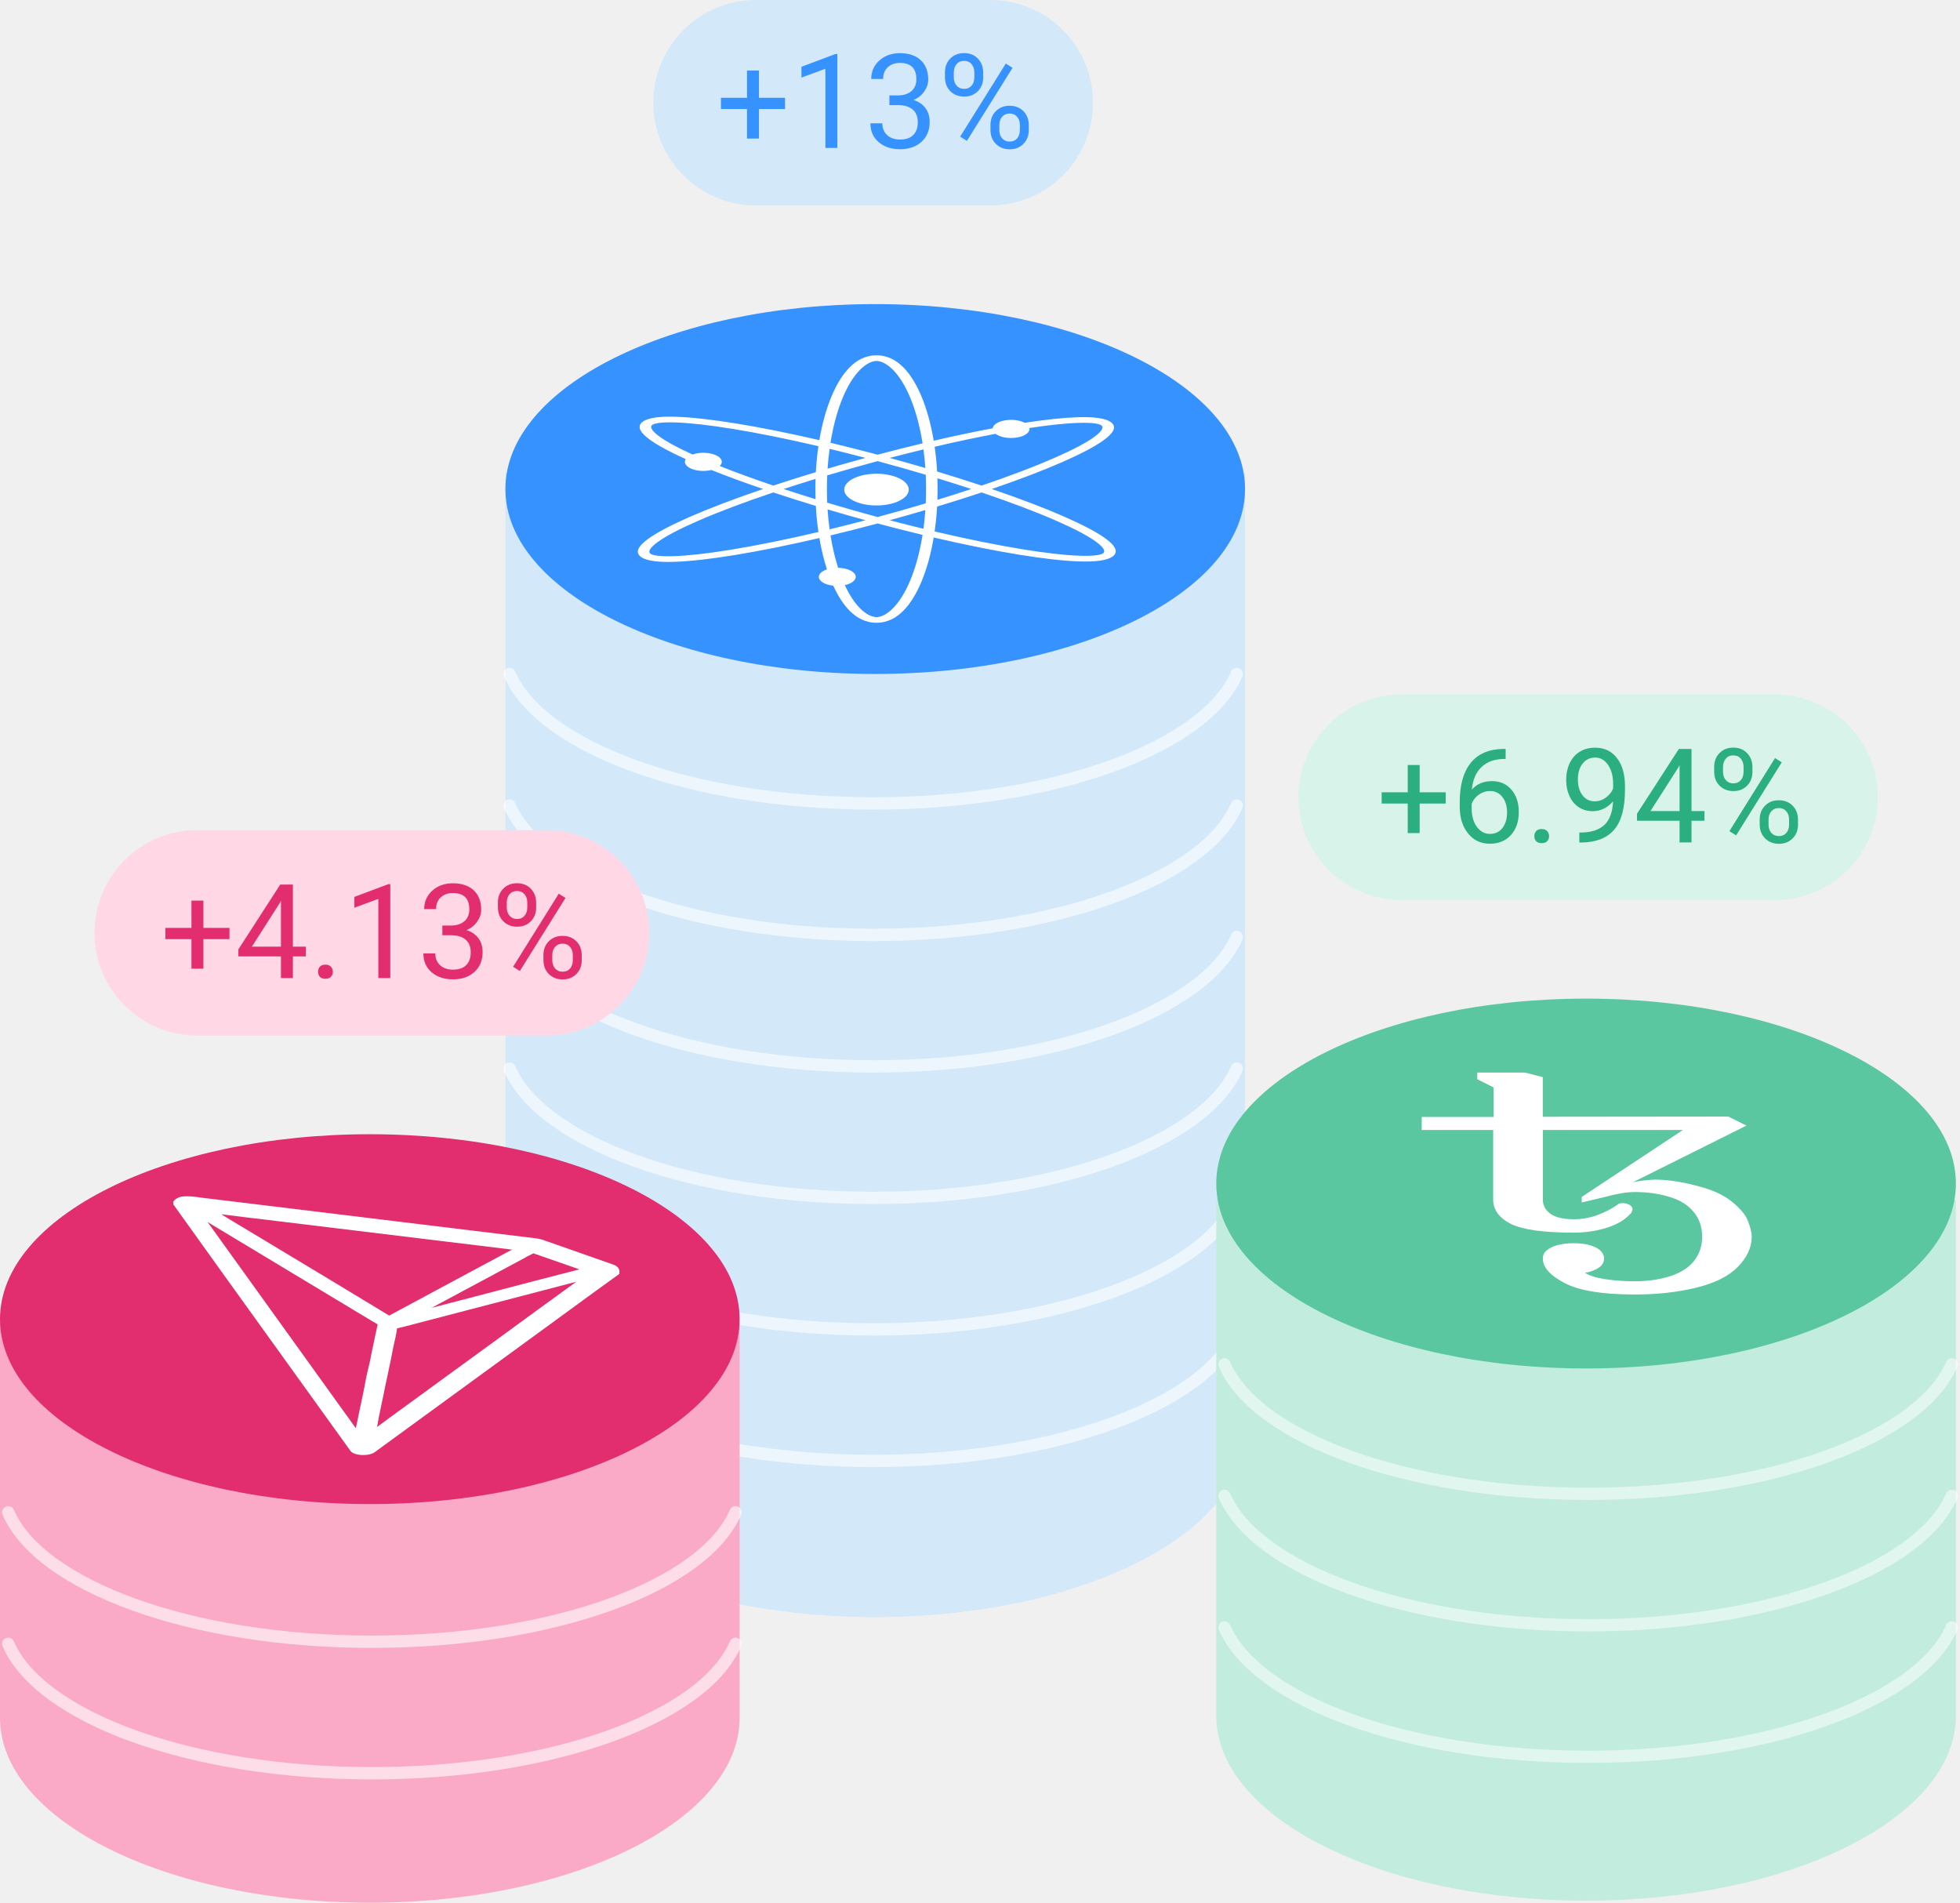
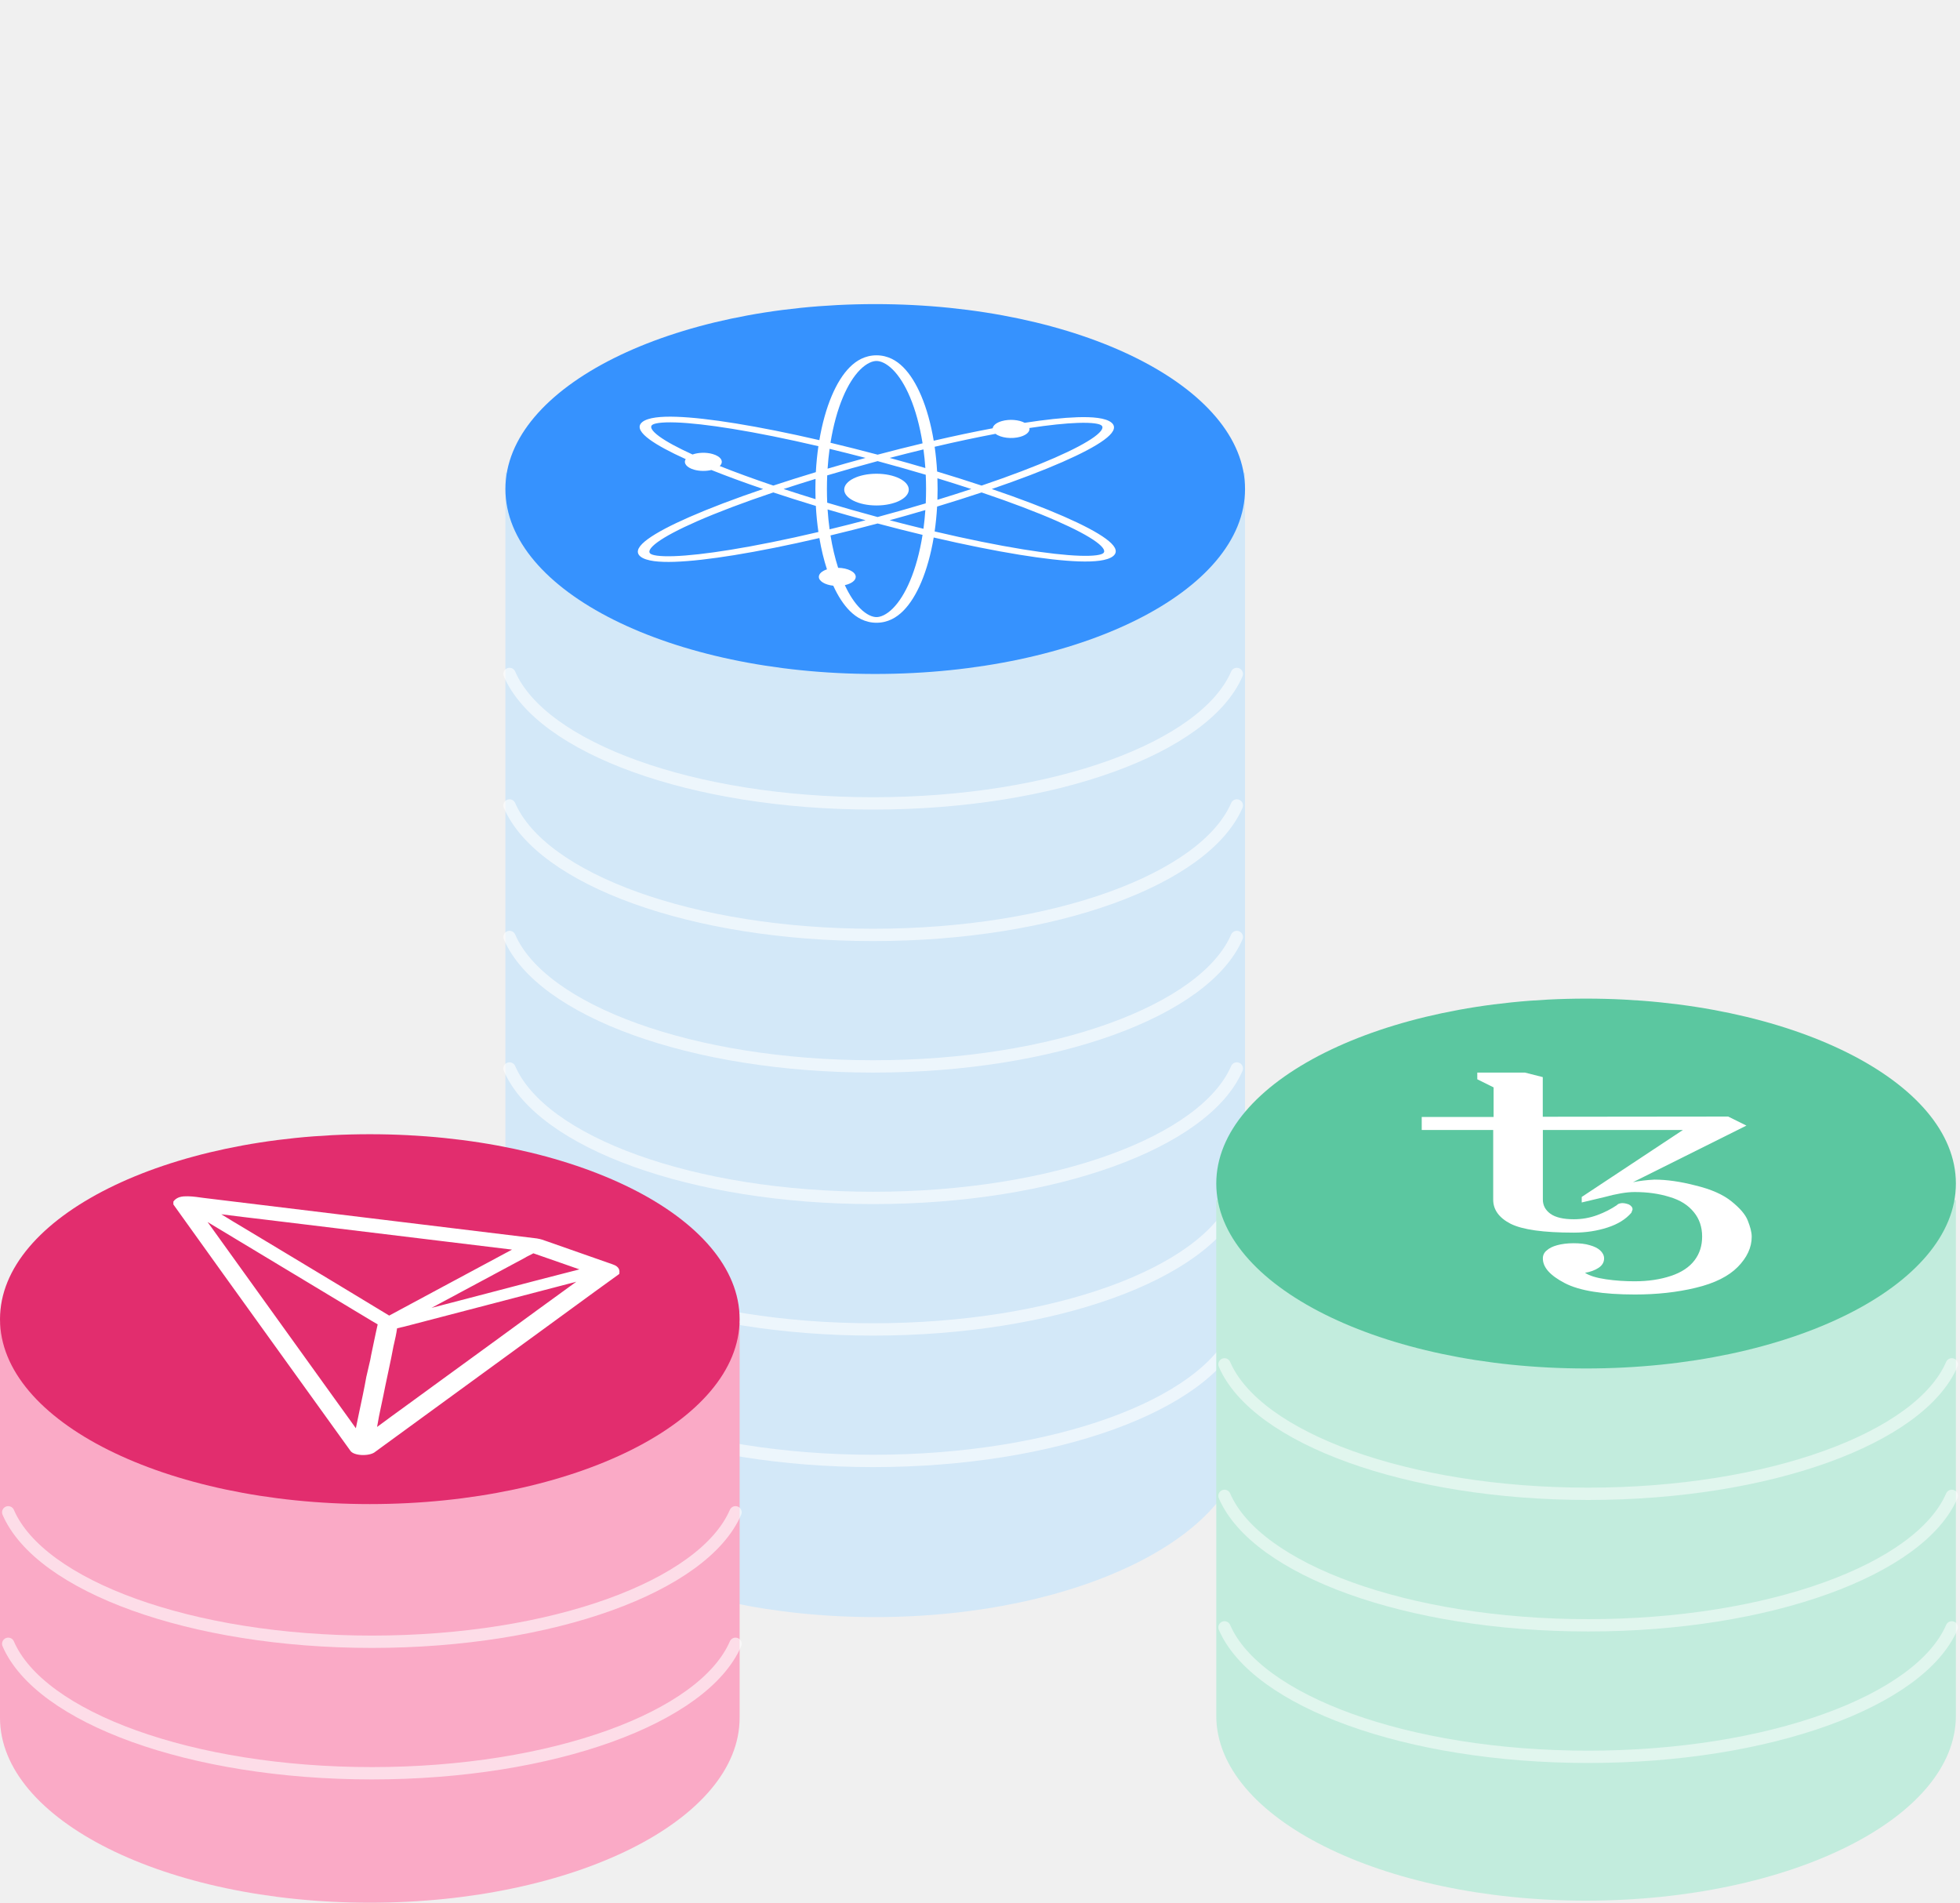
- <svg xmlns="http://www.w3.org/2000/svg" width="477" height="463" viewBox="0 0 477 463" fill="none">
-   <path d="M303 115H123L123 348.5C123 373.353 163.294 393.5 213 393.5C262.706 393.5 303 373.353 303 348.5V115Z" fill="#D3E8F8" />
-   <g opacity="0.6">
-     <path d="M124 196C131.75 213.925 168.426 227.5 212.5 227.5C256.574 227.5 293.25 213.925 301 196" stroke="white" stroke-width="3" stroke-linecap="round" stroke-linejoin="round" />
-     <path d="M124 164C131.75 181.925 168.426 195.5 212.5 195.5C256.574 195.5 293.25 181.925 301 164" stroke="white" stroke-width="3" stroke-linecap="round" stroke-linejoin="round" />
-     <path d="M124 228C131.75 245.925 168.426 259.5 212.5 259.5C256.574 259.5 293.25 245.925 301 228" stroke="white" stroke-width="3" stroke-linecap="round" stroke-linejoin="round" />
-     <path d="M124 260C131.75 277.925 168.426 291.5 212.5 291.5C256.574 291.5 293.25 277.925 301 260" stroke="white" stroke-width="3" stroke-linecap="round" stroke-linejoin="round" />
-     <path d="M124 292C131.75 309.925 168.426 323.5 212.5 323.5C256.574 323.5 293.25 309.925 301 292" stroke="white" stroke-width="3" stroke-linecap="round" stroke-linejoin="round" />
-     <path d="M124 324C131.75 341.925 168.426 355.5 212.5 355.5C256.574 355.5 293.25 341.925 301 324" stroke="white" stroke-width="3" stroke-linecap="round" stroke-linejoin="round" />
+ <svg xmlns="http://www.w3.org/2000/svg" width="477" height="463" viewBox="0 0 477 463" fill="none" version="1.1" id="svg60">
+   <defs id="defs64" />
+   <path d="M303 115H123L123 348.5C123 373.353 163.294 393.5 213 393.5C262.706 393.5 303 373.353 303 348.5V115Z" fill="#D3E8F8" id="path2" />
+   <g opacity="0.6" id="g16">
+     <path d="M124 196C131.75 213.925 168.426 227.5 212.5 227.5C256.574 227.5 293.25 213.925 301 196" stroke="white" stroke-width="3" stroke-linecap="round" stroke-linejoin="round" id="path4" />
+     <path d="M124 164C131.75 181.925 168.426 195.5 212.5 195.5C256.574 195.5 293.25 181.925 301 164" stroke="white" stroke-width="3" stroke-linecap="round" stroke-linejoin="round" id="path6" />
+     <path d="M124 228C131.75 245.925 168.426 259.5 212.5 259.5C256.574 259.5 293.25 245.925 301 228" stroke="white" stroke-width="3" stroke-linecap="round" stroke-linejoin="round" id="path8" />
+     <path d="M124 260C131.75 277.925 168.426 291.5 212.5 291.5C256.574 291.5 293.25 277.925 301 260" stroke="white" stroke-width="3" stroke-linecap="round" stroke-linejoin="round" id="path10" />
+     <path d="M124 292C131.75 309.925 168.426 323.5 212.5 323.5C256.574 323.5 293.25 309.925 301 292" stroke="white" stroke-width="3" stroke-linecap="round" stroke-linejoin="round" id="path12" />
+     <path d="M124 324C131.75 341.925 168.426 355.5 212.5 355.5C256.574 355.5 293.25 341.925 301 324" stroke="white" stroke-width="3" stroke-linecap="round" stroke-linejoin="round" id="path14" />
  </g>
-   <path d="M180 322H0V418C0 442.853 40.294 463 90 463C139.706 463 180 442.853 180 418V322Z" fill="#FAAAC6" />
-   <rect x="159" width="107" height="50" rx="25" fill="#D3E8F8" />
-   <path d="M184.703 23.797H191.047V26.531H184.703V33.719H181.797V26.531H175.453V23.797H181.797V17.156H184.703V23.797ZM203.781 36H200.875V16.734L195.047 18.875V16.25L203.328 13.141H203.781V36ZM216.453 23.219H218.625C219.99 23.198 221.062 22.838 221.844 22.141C222.625 21.443 223.016 20.5 223.016 19.312C223.016 16.646 221.688 15.312 219.031 15.312C217.781 15.312 216.781 15.672 216.031 16.391C215.292 17.099 214.922 18.042 214.922 19.219H212.031C212.031 17.417 212.688 15.922 214 14.734C215.323 13.537 217 12.938 219.031 12.938C221.177 12.938 222.859 13.505 224.078 14.641C225.297 15.776 225.906 17.354 225.906 19.375C225.906 20.365 225.583 21.323 224.938 22.25C224.302 23.177 223.432 23.87 222.328 24.328C223.578 24.724 224.542 25.38 225.219 26.297C225.906 27.213 226.25 28.333 226.25 29.656C226.25 31.698 225.583 33.318 224.25 34.516C222.917 35.714 221.182 36.312 219.047 36.312C216.911 36.312 215.172 35.734 213.828 34.578C212.495 33.422 211.828 31.896 211.828 30H214.734C214.734 31.198 215.125 32.156 215.906 32.875C216.688 33.594 217.734 33.953 219.047 33.953C220.443 33.953 221.51 33.589 222.25 32.859C222.99 32.13 223.359 31.083 223.359 29.719C223.359 28.396 222.953 27.38 222.141 26.672C221.328 25.963 220.156 25.599 218.625 25.578H216.453V23.219ZM229.969 17.625C229.969 16.26 230.401 15.135 231.266 14.25C232.141 13.365 233.26 12.922 234.625 12.922C236.01 12.922 237.13 13.37 237.984 14.266C238.849 15.151 239.281 16.302 239.281 17.719V18.828C239.281 20.203 238.844 21.328 237.969 22.203C237.104 23.068 236 23.5 234.656 23.5C233.302 23.5 232.182 23.068 231.297 22.203C230.411 21.328 229.969 20.167 229.969 18.719V17.625ZM232.125 18.828C232.125 19.641 232.354 20.312 232.812 20.844C233.271 21.365 233.885 21.625 234.656 21.625C235.396 21.625 235.99 21.37 236.438 20.859C236.896 20.349 237.125 19.651 237.125 18.766V17.625C237.125 16.812 236.901 16.141 236.453 15.609C236.005 15.078 235.396 14.812 234.625 14.812C233.854 14.812 233.245 15.078 232.797 15.609C232.349 16.141 232.125 16.833 232.125 17.688V18.828ZM241.047 30.422C241.047 29.057 241.479 27.938 242.344 27.062C243.219 26.177 244.339 25.734 245.703 25.734C247.068 25.734 248.188 26.172 249.062 27.047C249.938 27.922 250.375 29.083 250.375 30.531V31.641C250.375 33.005 249.938 34.13 249.062 35.016C248.198 35.891 247.089 36.328 245.734 36.328C244.38 36.328 243.26 35.896 242.375 35.031C241.49 34.156 241.047 32.995 241.047 31.547V30.422ZM243.203 31.641C243.203 32.464 243.432 33.141 243.891 33.672C244.349 34.193 244.964 34.453 245.734 34.453C246.484 34.453 247.083 34.198 247.531 33.688C247.979 33.167 248.203 32.464 248.203 31.578V30.422C248.203 29.599 247.974 28.927 247.516 28.406C247.068 27.885 246.464 27.625 245.703 27.625C244.964 27.625 244.359 27.885 243.891 28.406C243.432 28.917 243.203 29.609 243.203 30.484V31.641ZM235.312 34.281L233.672 33.25L244.781 15.469L246.422 16.5L235.312 34.281Z" fill="#3692FE" />
-   <path d="M90 366C139.706 366 180 345.853 180 321C180 296.147 139.706 276 90 276C40.294 276 0 296.147 0 321C0 345.853 40.294 366 90 366Z" fill="#E22D6E" />
-   <path d="M149.131 307.677C144.026 305.892 138.567 303.989 133.226 302.1C133.108 302.056 132.99 302.012 132.842 301.968C132.252 301.746 131.573 301.51 130.747 301.377L130.688 301.363C116.406 299.636 101.888 297.866 87.842 296.154C75.095 294.605 62.377 293.056 49.629 291.507C49.305 291.463 48.98 291.418 48.626 291.374C47.475 291.212 46.147 291.035 44.731 291.123C44.318 291.153 43.964 291.227 43.639 291.33L43.285 291.477C42.724 291.743 42.429 292.082 42.282 292.274L42.193 292.392V293.071L42.252 293.174C50.308 304.461 58.57 315.91 66.537 326.99C72.675 335.518 79.049 344.356 85.275 353.031C85.659 353.622 86.751 354.005 88.108 354.064H88.403C89.672 354.064 90.793 353.754 91.354 353.253L114.724 336.212C120.419 332.066 126.114 327.905 131.81 323.759C134.141 322.063 136.472 320.351 138.803 318.654C142.639 315.851 146.593 312.959 150.518 310.141L150.724 309.994V309.817C150.813 309.3 150.842 308.238 149.131 307.677ZM121.747 313.889C116.259 315.32 110.652 316.795 105.016 318.256C108.291 316.5 111.596 314.73 114.872 312.974C118.973 310.761 123.252 308.474 127.442 306.231L127.531 306.187C127.885 305.951 128.328 305.73 128.8 305.494C129.124 305.331 129.478 305.169 129.803 304.977C131.987 305.73 134.2 306.497 136.324 307.249C137.859 307.795 139.423 308.341 141.016 308.887C134.524 310.54 128.032 312.236 121.747 313.889ZM107.642 313.181C103.423 315.468 99.055 317.813 94.718 320.13C86.308 315.025 77.721 309.846 69.4 304.845C65.623 302.572 61.816 300.286 58.039 298.013L58.01 297.999C57.154 297.512 56.328 296.981 55.501 296.479C54.97 296.14 54.41 295.815 53.849 295.476C57.272 295.918 60.724 296.331 64.118 296.73C67.098 297.084 70.196 297.453 73.236 297.836C90.35 299.917 107.495 301.997 124.609 304.077C118.914 307.117 113.19 310.2 107.642 313.181ZM92.8 341.936C93.124 340.387 93.478 338.794 93.773 337.23C94.039 335.976 94.305 334.692 94.57 333.468C94.983 331.505 95.426 329.469 95.78 327.477L95.868 327.123C96.164 325.854 96.459 324.541 96.636 323.228C96.96 323.14 97.314 323.051 97.698 322.977C98.141 322.874 98.583 322.786 99.026 322.653C105.842 320.868 112.659 319.082 119.505 317.312C126.321 315.541 133.314 313.712 140.249 311.897C133.934 316.471 127.59 321.089 121.452 325.589C116.17 329.44 110.741 333.408 105.341 337.318C103.216 338.882 101.003 340.476 98.908 342.01C96.547 343.722 94.127 345.477 91.767 347.233C92.062 345.463 92.416 343.677 92.8 341.936ZM51.665 298.958C51.282 298.427 50.868 297.881 50.514 297.364C58.482 302.174 66.508 307.013 74.328 311.705C78.37 314.14 82.413 316.559 86.455 319.008C87.252 319.466 88.049 319.953 88.816 320.425C89.819 321.03 90.823 321.664 91.914 322.269C91.56 323.789 91.265 325.323 90.941 326.799C90.734 327.831 90.528 328.864 90.291 329.912V329.927C90.203 330.59 90.026 331.254 89.878 331.904C89.672 332.804 89.2 334.84 89.2 334.84L89.17 334.943C88.639 337.923 87.99 340.933 87.37 343.854C87.105 345.064 86.868 346.304 86.603 347.543C86.455 347.322 86.278 347.1 86.131 346.894C85.688 346.304 85.246 345.684 84.832 345.079L81.675 340.697C71.672 326.784 61.669 312.886 51.665 298.958Z" fill="white" />
-   <path d="M303 119C303 143.853 262.706 164 213 164C163.294 164 123 143.853 123 119C123 94.147 163.294 74 213 74C262.706 74 303 94.147 303 119Z" fill="#3692FE" />
-   <path fill-rule="evenodd" clip-rule="evenodd" d="M202.115 107.741C202.793 103.522 203.84 99.741 205.16 96.62C206.369 93.762 207.791 91.495 209.326 89.959C210.096 89.189 210.859 88.639 211.58 88.29C212.296 87.943 212.87 87.841 213.309 87.841C213.749 87.841 214.323 87.943 215.039 88.29C215.761 88.639 216.523 89.189 217.292 89.959C218.828 91.495 220.25 93.762 221.459 96.62C222.793 99.775 223.849 103.604 224.526 107.879C220.974 108.727 217.314 109.648 213.585 110.637C209.673 109.595 205.835 108.628 202.115 107.741ZM199.405 107.105C191.981 105.388 185.092 104.013 179.118 103.044C173.384 102.114 168.42 101.545 164.603 101.419C162.698 101.356 160.998 101.4 159.601 101.589C158.198 101.78 156.972 102.136 156.262 102.74C155.552 103.345 155.536 104.045 155.902 104.737C156.266 105.426 157.037 106.172 158.1 106.952C160.015 108.356 163.024 109.976 166.887 111.724C166.268 112.689 167.069 113.769 168.925 114.296C170.265 114.676 171.837 114.678 173.132 114.37C176.853 115.857 181.08 117.412 185.717 118.993C178.713 121.37 172.625 123.691 167.784 125.814C163.278 127.789 159.794 129.617 157.664 131.179C156.601 131.958 155.829 132.704 155.465 133.393C155.099 134.085 155.114 134.785 155.824 135.389C156.534 135.994 157.76 136.35 159.163 136.541C160.56 136.73 162.26 136.775 164.165 136.712C167.982 136.586 172.946 136.018 178.68 135.088C184.773 134.1 191.817 132.691 199.41 130.927C199.876 133.672 200.499 136.231 201.254 138.544C200.063 138.941 199.281 139.611 199.281 140.371C199.281 141.425 200.783 142.306 202.792 142.525C203.942 145.043 205.291 147.134 206.808 148.651C207.65 149.493 208.579 150.194 209.611 150.694C210.648 151.196 211.889 151.539 213.309 151.539C214.73 151.539 215.971 151.196 217.008 150.694C218.04 150.194 218.969 149.493 219.811 148.651C221.498 146.964 222.978 144.567 224.206 141.662C225.508 138.583 226.544 134.893 227.232 130.794C234.871 132.572 241.958 133.991 248.084 134.986C253.818 135.916 258.782 136.485 262.598 136.611C264.504 136.674 266.204 136.63 267.601 136.44C269.003 136.25 270.23 135.893 270.94 135.289C271.65 134.685 271.666 133.985 271.3 133.292C270.936 132.603 270.165 131.857 269.102 131.078C266.973 129.516 263.49 127.688 258.984 125.712C254.215 123.62 248.236 121.336 241.363 118.995C248.056 116.706 253.885 114.474 258.555 112.427C263.061 110.451 266.544 108.623 268.675 107.062C269.738 106.283 270.51 105.537 270.874 104.848C271.24 104.155 271.224 103.455 270.514 102.851C269.804 102.247 268.578 101.89 267.175 101.7C265.778 101.51 264.079 101.466 262.173 101.528C258.742 101.642 254.382 102.113 249.369 102.882C247.978 102.137 245.674 101.938 243.818 102.465C242.478 102.845 241.688 103.513 241.584 104.218C237.13 105.054 232.308 106.068 227.237 107.242C226.55 103.129 225.512 99.427 224.206 96.34C222.978 93.434 221.498 91.038 219.811 89.351C218.969 88.508 218.04 87.807 217.008 87.308C215.971 86.806 214.73 86.462 213.309 86.462C211.889 86.462 210.648 86.806 209.611 87.308C208.579 87.807 207.65 88.508 206.808 89.351C205.121 91.038 203.641 93.434 202.413 96.34C201.122 99.392 200.092 103.047 199.405 107.105ZM238.885 118.161C245.866 115.796 251.91 113.493 256.687 111.398C261.12 109.455 264.405 107.716 266.344 106.294C267.315 105.582 267.904 104.982 268.158 104.501C268.411 104.023 268.304 103.727 268.084 103.54C267.865 103.353 267.397 103.16 266.428 103.029C265.453 102.896 264.102 102.847 262.361 102.904C259.303 103.005 255.292 103.426 250.529 104.149C250.704 104.987 249.888 105.837 248.307 106.286C246.219 106.878 243.565 106.552 242.28 105.563C237.701 106.428 232.718 107.485 227.466 108.715C227.743 110.648 227.944 112.663 228.061 114.74C231.845 115.88 235.465 117.025 238.885 118.161ZM228.136 116.383C230.994 117.255 233.75 118.129 236.387 118.997C233.752 119.868 230.996 120.746 228.135 121.621C228.165 120.757 228.18 119.883 228.18 119.001C228.18 118.12 228.165 117.246 228.136 116.383ZM225.201 113.889C225.095 112.339 224.941 110.827 224.743 109.362C222.058 110.009 219.311 110.699 216.52 111.429C218.018 111.838 219.525 112.257 221.039 112.687C222.444 113.086 223.833 113.487 225.201 113.889ZM213.583 112.207C215.583 112.746 217.603 113.304 219.635 113.881C221.558 114.427 223.446 114.976 225.295 115.526C225.347 116.667 225.374 117.826 225.374 119.001C225.374 120.177 225.347 121.338 225.295 122.481C223.307 123.075 221.275 123.667 219.202 124.255C217.315 124.79 215.439 125.309 213.579 125.812C211.592 125.276 209.586 124.722 207.567 124.149C205.439 123.545 203.354 122.937 201.318 122.327C201.269 121.234 201.245 120.125 201.245 119.001C201.245 117.879 201.269 116.77 201.317 115.678C203.217 115.112 205.159 114.547 207.137 113.986C209.303 113.371 211.454 112.778 213.583 112.207ZM210.648 111.426C209.02 111.869 207.381 112.325 205.734 112.792C204.272 113.207 202.829 113.624 201.408 114.042C201.518 112.389 201.681 110.779 201.894 109.222C204.749 109.91 207.673 110.646 210.648 111.426ZM198.479 121.467C198.452 120.653 198.439 119.831 198.439 119.001C198.439 118.171 198.452 117.349 198.479 116.535C195.791 117.356 193.195 118.178 190.703 118.996C193.193 119.816 195.79 120.642 198.479 121.467ZM188.197 119.828C191.474 120.918 194.935 122.017 198.55 123.111C198.668 125.301 198.881 127.423 199.177 129.455C191.305 131.304 184.028 132.769 177.801 133.779C172.16 134.694 167.453 135.222 163.977 135.337C162.237 135.394 160.886 135.344 159.91 135.212C158.941 135.08 158.474 134.887 158.254 134.7C158.035 134.513 157.928 134.218 158.18 133.739C158.435 133.258 159.023 132.658 159.994 131.946C161.934 130.525 165.219 128.786 169.652 126.842C174.598 124.674 180.901 122.282 188.197 119.828ZM188.2 118.16C191.479 117.075 194.939 115.981 198.549 114.893C198.668 112.712 198.879 110.599 199.173 108.576C191.47 106.775 184.348 105.345 178.238 104.353C172.597 103.438 167.89 102.909 164.415 102.794C162.674 102.737 161.323 102.786 160.348 102.918C159.378 103.05 158.911 103.243 158.692 103.43C158.472 103.617 158.365 103.912 158.617 104.391C158.872 104.872 159.46 105.472 160.431 106.184C162.137 107.435 164.884 108.932 168.539 110.597C169.929 110.104 171.835 110.026 173.416 110.475C175.504 111.068 176.257 112.36 175.156 113.401C178.99 114.927 183.374 116.529 188.2 118.16ZM201.408 123.965C202.968 124.427 204.554 124.886 206.163 125.343C207.667 125.769 209.165 126.186 210.653 126.593C207.679 127.376 204.754 128.115 201.898 128.806C201.683 127.243 201.519 125.626 201.408 123.965ZM213.582 127.383C209.674 128.427 205.839 129.397 202.119 130.288C202.579 133.137 203.206 135.787 203.973 138.168C206.358 138.22 208.259 139.187 208.259 140.371C208.259 141.269 207.169 142.041 205.605 142.386C206.712 144.774 207.975 146.691 209.326 148.043C210.096 148.813 210.859 149.363 211.58 149.712C212.296 150.059 212.87 150.161 213.309 150.161C213.749 150.161 214.323 150.059 215.039 149.712C215.761 149.363 216.523 148.813 217.292 148.043C218.828 146.507 220.25 144.239 221.459 141.381C222.79 138.234 223.844 134.416 224.521 130.153C220.967 129.301 217.308 128.376 213.582 127.383ZM227.461 129.32C227.741 127.378 227.943 125.353 228.061 123.266C231.849 122.121 235.47 120.971 238.888 119.831C246.049 122.248 252.242 124.603 257.116 126.741C261.548 128.684 264.832 130.424 266.771 131.846C267.742 132.558 268.331 133.158 268.585 133.639C268.837 134.117 268.73 134.413 268.51 134.599C268.291 134.786 267.823 134.979 266.854 135.111C265.879 135.243 264.528 135.293 262.787 135.235C259.312 135.12 254.605 134.591 248.963 133.676C242.704 132.661 235.382 131.184 227.461 129.32ZM224.74 128.67C222.05 128.018 219.301 127.325 216.507 126.591C217.867 126.219 219.233 125.838 220.604 125.449C222.159 125.008 223.692 124.564 225.201 124.119C225.094 125.678 224.939 127.198 224.74 128.67ZM221.166 119.139C221.166 121.271 217.648 122.999 213.309 122.999C208.971 122.999 205.453 121.271 205.453 119.139C205.453 117.007 208.971 115.278 213.309 115.278C217.648 115.278 221.166 117.007 221.166 119.139Z" fill="white" />
-   <g opacity="0.6">
-     <path d="M2 368C9.75 385.925 46.426 399.5 90.5 399.5C134.574 399.5 171.25 385.925 179 368" stroke="white" stroke-width="3" stroke-linecap="round" stroke-linejoin="round" />
-     <path d="M2 400C9.75 417.925 46.426 431.5 90.5 431.5C134.574 431.5 171.25 417.925 179 400" stroke="white" stroke-width="3" stroke-linecap="round" stroke-linejoin="round" />
+   <path d="M180 322H0V418C0 442.853 40.294 463 90 463C139.706 463 180 442.853 180 418V322Z" fill="#FAAAC6" id="path18" />
+   <path d="M90 366C139.706 366 180 345.853 180 321C180 296.147 139.706 276 90 276C40.294 276 0 296.147 0 321C0 345.853 40.294 366 90 366Z" fill="#E22D6E" id="path24" />
+   <path d="M149.131 307.677C144.026 305.892 138.567 303.989 133.226 302.1C133.108 302.056 132.99 302.012 132.842 301.968C132.252 301.746 131.573 301.51 130.747 301.377L130.688 301.363C116.406 299.636 101.888 297.866 87.842 296.154C75.095 294.605 62.377 293.056 49.629 291.507C49.305 291.463 48.98 291.418 48.626 291.374C47.475 291.212 46.147 291.035 44.731 291.123C44.318 291.153 43.964 291.227 43.639 291.33L43.285 291.477C42.724 291.743 42.429 292.082 42.282 292.274L42.193 292.392V293.071L42.252 293.174C50.308 304.461 58.57 315.91 66.537 326.99C72.675 335.518 79.049 344.356 85.275 353.031C85.659 353.622 86.751 354.005 88.108 354.064H88.403C89.672 354.064 90.793 353.754 91.354 353.253L114.724 336.212C120.419 332.066 126.114 327.905 131.81 323.759C134.141 322.063 136.472 320.351 138.803 318.654C142.639 315.851 146.593 312.959 150.518 310.141L150.724 309.994V309.817C150.813 309.3 150.842 308.238 149.131 307.677ZM121.747 313.889C116.259 315.32 110.652 316.795 105.016 318.256C108.291 316.5 111.596 314.73 114.872 312.974C118.973 310.761 123.252 308.474 127.442 306.231L127.531 306.187C127.885 305.951 128.328 305.73 128.8 305.494C129.124 305.331 129.478 305.169 129.803 304.977C131.987 305.73 134.2 306.497 136.324 307.249C137.859 307.795 139.423 308.341 141.016 308.887C134.524 310.54 128.032 312.236 121.747 313.889ZM107.642 313.181C103.423 315.468 99.055 317.813 94.718 320.13C86.308 315.025 77.721 309.846 69.4 304.845C65.623 302.572 61.816 300.286 58.039 298.013L58.01 297.999C57.154 297.512 56.328 296.981 55.501 296.479C54.97 296.14 54.41 295.815 53.849 295.476C57.272 295.918 60.724 296.331 64.118 296.73C67.098 297.084 70.196 297.453 73.236 297.836C90.35 299.917 107.495 301.997 124.609 304.077C118.914 307.117 113.19 310.2 107.642 313.181ZM92.8 341.936C93.124 340.387 93.478 338.794 93.773 337.23C94.039 335.976 94.305 334.692 94.57 333.468C94.983 331.505 95.426 329.469 95.78 327.477L95.868 327.123C96.164 325.854 96.459 324.541 96.636 323.228C96.96 323.14 97.314 323.051 97.698 322.977C98.141 322.874 98.583 322.786 99.026 322.653C105.842 320.868 112.659 319.082 119.505 317.312C126.321 315.541 133.314 313.712 140.249 311.897C133.934 316.471 127.59 321.089 121.452 325.589C116.17 329.44 110.741 333.408 105.341 337.318C103.216 338.882 101.003 340.476 98.908 342.01C96.547 343.722 94.127 345.477 91.767 347.233C92.062 345.463 92.416 343.677 92.8 341.936ZM51.665 298.958C51.282 298.427 50.868 297.881 50.514 297.364C58.482 302.174 66.508 307.013 74.328 311.705C78.37 314.14 82.413 316.559 86.455 319.008C87.252 319.466 88.049 319.953 88.816 320.425C89.819 321.03 90.823 321.664 91.914 322.269C91.56 323.789 91.265 325.323 90.941 326.799C90.734 327.831 90.528 328.864 90.291 329.912V329.927C90.203 330.59 90.026 331.254 89.878 331.904C89.672 332.804 89.2 334.84 89.2 334.84L89.17 334.943C88.639 337.923 87.99 340.933 87.37 343.854C87.105 345.064 86.868 346.304 86.603 347.543C86.455 347.322 86.278 347.1 86.131 346.894C85.688 346.304 85.246 345.684 84.832 345.079L81.675 340.697C71.672 326.784 61.669 312.886 51.665 298.958Z" fill="white" id="path26" />
+   <path d="M303 119C303 143.853 262.706 164 213 164C163.294 164 123 143.853 123 119C123 94.147 163.294 74 213 74C262.706 74 303 94.147 303 119Z" fill="#3692FE" id="path28" />
+   <path fill-rule="evenodd" clip-rule="evenodd" d="M202.115 107.741C202.793 103.522 203.84 99.741 205.16 96.62C206.369 93.762 207.791 91.495 209.326 89.959C210.096 89.189 210.859 88.639 211.58 88.29C212.296 87.943 212.87 87.841 213.309 87.841C213.749 87.841 214.323 87.943 215.039 88.29C215.761 88.639 216.523 89.189 217.292 89.959C218.828 91.495 220.25 93.762 221.459 96.62C222.793 99.775 223.849 103.604 224.526 107.879C220.974 108.727 217.314 109.648 213.585 110.637C209.673 109.595 205.835 108.628 202.115 107.741ZM199.405 107.105C191.981 105.388 185.092 104.013 179.118 103.044C173.384 102.114 168.42 101.545 164.603 101.419C162.698 101.356 160.998 101.4 159.601 101.589C158.198 101.78 156.972 102.136 156.262 102.74C155.552 103.345 155.536 104.045 155.902 104.737C156.266 105.426 157.037 106.172 158.1 106.952C160.015 108.356 163.024 109.976 166.887 111.724C166.268 112.689 167.069 113.769 168.925 114.296C170.265 114.676 171.837 114.678 173.132 114.37C176.853 115.857 181.08 117.412 185.717 118.993C178.713 121.37 172.625 123.691 167.784 125.814C163.278 127.789 159.794 129.617 157.664 131.179C156.601 131.958 155.829 132.704 155.465 133.393C155.099 134.085 155.114 134.785 155.824 135.389C156.534 135.994 157.76 136.35 159.163 136.541C160.56 136.73 162.26 136.775 164.165 136.712C167.982 136.586 172.946 136.018 178.68 135.088C184.773 134.1 191.817 132.691 199.41 130.927C199.876 133.672 200.499 136.231 201.254 138.544C200.063 138.941 199.281 139.611 199.281 140.371C199.281 141.425 200.783 142.306 202.792 142.525C203.942 145.043 205.291 147.134 206.808 148.651C207.65 149.493 208.579 150.194 209.611 150.694C210.648 151.196 211.889 151.539 213.309 151.539C214.73 151.539 215.971 151.196 217.008 150.694C218.04 150.194 218.969 149.493 219.811 148.651C221.498 146.964 222.978 144.567 224.206 141.662C225.508 138.583 226.544 134.893 227.232 130.794C234.871 132.572 241.958 133.991 248.084 134.986C253.818 135.916 258.782 136.485 262.598 136.611C264.504 136.674 266.204 136.63 267.601 136.44C269.003 136.25 270.23 135.893 270.94 135.289C271.65 134.685 271.666 133.985 271.3 133.292C270.936 132.603 270.165 131.857 269.102 131.078C266.973 129.516 263.49 127.688 258.984 125.712C254.215 123.62 248.236 121.336 241.363 118.995C248.056 116.706 253.885 114.474 258.555 112.427C263.061 110.451 266.544 108.623 268.675 107.062C269.738 106.283 270.51 105.537 270.874 104.848C271.24 104.155 271.224 103.455 270.514 102.851C269.804 102.247 268.578 101.89 267.175 101.7C265.778 101.51 264.079 101.466 262.173 101.528C258.742 101.642 254.382 102.113 249.369 102.882C247.978 102.137 245.674 101.938 243.818 102.465C242.478 102.845 241.688 103.513 241.584 104.218C237.13 105.054 232.308 106.068 227.237 107.242C226.55 103.129 225.512 99.427 224.206 96.34C222.978 93.434 221.498 91.038 219.811 89.351C218.969 88.508 218.04 87.807 217.008 87.308C215.971 86.806 214.73 86.462 213.309 86.462C211.889 86.462 210.648 86.806 209.611 87.308C208.579 87.807 207.65 88.508 206.808 89.351C205.121 91.038 203.641 93.434 202.413 96.34C201.122 99.392 200.092 103.047 199.405 107.105ZM238.885 118.161C245.866 115.796 251.91 113.493 256.687 111.398C261.12 109.455 264.405 107.716 266.344 106.294C267.315 105.582 267.904 104.982 268.158 104.501C268.411 104.023 268.304 103.727 268.084 103.54C267.865 103.353 267.397 103.16 266.428 103.029C265.453 102.896 264.102 102.847 262.361 102.904C259.303 103.005 255.292 103.426 250.529 104.149C250.704 104.987 249.888 105.837 248.307 106.286C246.219 106.878 243.565 106.552 242.28 105.563C237.701 106.428 232.718 107.485 227.466 108.715C227.743 110.648 227.944 112.663 228.061 114.74C231.845 115.88 235.465 117.025 238.885 118.161ZM228.136 116.383C230.994 117.255 233.75 118.129 236.387 118.997C233.752 119.868 230.996 120.746 228.135 121.621C228.165 120.757 228.18 119.883 228.18 119.001C228.18 118.12 228.165 117.246 228.136 116.383ZM225.201 113.889C225.095 112.339 224.941 110.827 224.743 109.362C222.058 110.009 219.311 110.699 216.52 111.429C218.018 111.838 219.525 112.257 221.039 112.687C222.444 113.086 223.833 113.487 225.201 113.889ZM213.583 112.207C215.583 112.746 217.603 113.304 219.635 113.881C221.558 114.427 223.446 114.976 225.295 115.526C225.347 116.667 225.374 117.826 225.374 119.001C225.374 120.177 225.347 121.338 225.295 122.481C223.307 123.075 221.275 123.667 219.202 124.255C217.315 124.79 215.439 125.309 213.579 125.812C211.592 125.276 209.586 124.722 207.567 124.149C205.439 123.545 203.354 122.937 201.318 122.327C201.269 121.234 201.245 120.125 201.245 119.001C201.245 117.879 201.269 116.77 201.317 115.678C203.217 115.112 205.159 114.547 207.137 113.986C209.303 113.371 211.454 112.778 213.583 112.207ZM210.648 111.426C209.02 111.869 207.381 112.325 205.734 112.792C204.272 113.207 202.829 113.624 201.408 114.042C201.518 112.389 201.681 110.779 201.894 109.222C204.749 109.91 207.673 110.646 210.648 111.426ZM198.479 121.467C198.452 120.653 198.439 119.831 198.439 119.001C198.439 118.171 198.452 117.349 198.479 116.535C195.791 117.356 193.195 118.178 190.703 118.996C193.193 119.816 195.79 120.642 198.479 121.467ZM188.197 119.828C191.474 120.918 194.935 122.017 198.55 123.111C198.668 125.301 198.881 127.423 199.177 129.455C191.305 131.304 184.028 132.769 177.801 133.779C172.16 134.694 167.453 135.222 163.977 135.337C162.237 135.394 160.886 135.344 159.91 135.212C158.941 135.08 158.474 134.887 158.254 134.7C158.035 134.513 157.928 134.218 158.18 133.739C158.435 133.258 159.023 132.658 159.994 131.946C161.934 130.525 165.219 128.786 169.652 126.842C174.598 124.674 180.901 122.282 188.197 119.828ZM188.2 118.16C191.479 117.075 194.939 115.981 198.549 114.893C198.668 112.712 198.879 110.599 199.173 108.576C191.47 106.775 184.348 105.345 178.238 104.353C172.597 103.438 167.89 102.909 164.415 102.794C162.674 102.737 161.323 102.786 160.348 102.918C159.378 103.05 158.911 103.243 158.692 103.43C158.472 103.617 158.365 103.912 158.617 104.391C158.872 104.872 159.46 105.472 160.431 106.184C162.137 107.435 164.884 108.932 168.539 110.597C169.929 110.104 171.835 110.026 173.416 110.475C175.504 111.068 176.257 112.36 175.156 113.401C178.99 114.927 183.374 116.529 188.2 118.16ZM201.408 123.965C202.968 124.427 204.554 124.886 206.163 125.343C207.667 125.769 209.165 126.186 210.653 126.593C207.679 127.376 204.754 128.115 201.898 128.806C201.683 127.243 201.519 125.626 201.408 123.965ZM213.582 127.383C209.674 128.427 205.839 129.397 202.119 130.288C202.579 133.137 203.206 135.787 203.973 138.168C206.358 138.22 208.259 139.187 208.259 140.371C208.259 141.269 207.169 142.041 205.605 142.386C206.712 144.774 207.975 146.691 209.326 148.043C210.096 148.813 210.859 149.363 211.58 149.712C212.296 150.059 212.87 150.161 213.309 150.161C213.749 150.161 214.323 150.059 215.039 149.712C215.761 149.363 216.523 148.813 217.292 148.043C218.828 146.507 220.25 144.239 221.459 141.381C222.79 138.234 223.844 134.416 224.521 130.153C220.967 129.301 217.308 128.376 213.582 127.383ZM227.461 129.32C227.741 127.378 227.943 125.353 228.061 123.266C231.849 122.121 235.47 120.971 238.888 119.831C246.049 122.248 252.242 124.603 257.116 126.741C261.548 128.684 264.832 130.424 266.771 131.846C267.742 132.558 268.331 133.158 268.585 133.639C268.837 134.117 268.73 134.413 268.51 134.599C268.291 134.786 267.823 134.979 266.854 135.111C265.879 135.243 264.528 135.293 262.787 135.235C259.312 135.12 254.605 134.591 248.963 133.676C242.704 132.661 235.382 131.184 227.461 129.32ZM224.74 128.67C222.05 128.018 219.301 127.325 216.507 126.591C217.867 126.219 219.233 125.838 220.604 125.449C222.159 125.008 223.692 124.564 225.201 124.119C225.094 125.678 224.939 127.198 224.74 128.67ZM221.166 119.139C221.166 121.271 217.648 122.999 213.309 122.999C208.971 122.999 205.453 121.271 205.453 119.139C205.453 117.007 208.971 115.278 213.309 115.278C217.648 115.278 221.166 117.007 221.166 119.139Z" fill="white" id="path30" />
+   <g opacity="0.6" id="g36">
+     <path d="M2 368C9.75 385.925 46.426 399.5 90.5 399.5C134.574 399.5 171.25 385.925 179 368" stroke="white" stroke-width="3" stroke-linecap="round" stroke-linejoin="round" id="path32" />
+     <path d="M2 400C9.75 417.925 46.426 431.5 90.5 431.5C134.574 431.5 171.25 417.925 179 400" stroke="white" stroke-width="3" stroke-linecap="round" stroke-linejoin="round" id="path34" />
  </g>
-   <rect x="23" y="202" width="135" height="50" rx="25" fill="#FFD7E5" />
-   <path d="M49.5 225.797H55.844V228.531H49.5V235.719H46.594V228.531H40.25V225.797H46.594V219.156H49.5V225.797ZM71.281 230.359H74.438V232.719H71.281V238H68.375V232.719H58.016V231.016L68.203 215.25H71.281V230.359ZM61.297 230.359H68.375V219.203L68.031 219.828L61.297 230.359ZM77.406 236.484C77.406 235.984 77.552 235.568 77.844 235.234C78.146 234.901 78.594 234.734 79.188 234.734C79.781 234.734 80.229 234.901 80.531 235.234C80.844 235.568 81 235.984 81 236.484C81 236.964 80.844 237.365 80.531 237.688C80.229 238.01 79.781 238.172 79.188 238.172C78.594 238.172 78.146 238.01 77.844 237.688C77.552 237.365 77.406 236.964 77.406 236.484ZM94.984 238H92.078V218.734L86.25 220.875V218.25L94.531 215.141H94.984V238ZM107.656 225.219H109.828C111.193 225.198 112.266 224.839 113.047 224.141C113.828 223.443 114.219 222.5 114.219 221.312C114.219 218.646 112.891 217.312 110.234 217.312C108.984 217.312 107.984 217.672 107.234 218.391C106.495 219.099 106.125 220.042 106.125 221.219H103.234C103.234 219.417 103.891 217.922 105.203 216.734C106.526 215.536 108.203 214.938 110.234 214.938C112.38 214.938 114.062 215.505 115.281 216.641C116.5 217.776 117.109 219.354 117.109 221.375C117.109 222.365 116.786 223.323 116.141 224.25C115.505 225.177 114.635 225.87 113.531 226.328C114.781 226.724 115.745 227.38 116.422 228.297C117.109 229.214 117.453 230.333 117.453 231.656C117.453 233.698 116.786 235.318 115.453 236.516C114.12 237.714 112.385 238.312 110.25 238.312C108.115 238.312 106.375 237.734 105.031 236.578C103.698 235.422 103.031 233.896 103.031 232H105.938C105.938 233.198 106.328 234.156 107.109 234.875C107.891 235.594 108.938 235.953 110.25 235.953C111.646 235.953 112.714 235.589 113.453 234.859C114.193 234.13 114.562 233.083 114.562 231.719C114.562 230.396 114.156 229.38 113.344 228.672C112.531 227.964 111.359 227.599 109.828 227.578H107.656V225.219ZM121.172 219.625C121.172 218.26 121.604 217.135 122.469 216.25C123.344 215.365 124.464 214.922 125.828 214.922C127.214 214.922 128.333 215.37 129.188 216.266C130.052 217.151 130.484 218.302 130.484 219.719V220.828C130.484 222.203 130.047 223.328 129.172 224.203C128.307 225.068 127.203 225.5 125.859 225.5C124.505 225.5 123.385 225.068 122.5 224.203C121.615 223.328 121.172 222.167 121.172 220.719V219.625ZM123.328 220.828C123.328 221.641 123.557 222.312 124.016 222.844C124.474 223.365 125.089 223.625 125.859 223.625C126.599 223.625 127.193 223.37 127.641 222.859C128.099 222.349 128.328 221.651 128.328 220.766V219.625C128.328 218.812 128.104 218.141 127.656 217.609C127.208 217.078 126.599 216.812 125.828 216.812C125.057 216.812 124.448 217.078 124 217.609C123.552 218.141 123.328 218.833 123.328 219.688V220.828ZM132.25 232.422C132.25 231.057 132.682 229.938 133.547 229.062C134.422 228.177 135.542 227.734 136.906 227.734C138.271 227.734 139.391 228.172 140.266 229.047C141.141 229.922 141.578 231.083 141.578 232.531V233.641C141.578 235.005 141.141 236.13 140.266 237.016C139.401 237.891 138.292 238.328 136.938 238.328C135.583 238.328 134.464 237.896 133.578 237.031C132.693 236.156 132.25 234.995 132.25 233.547V232.422ZM134.406 233.641C134.406 234.464 134.635 235.141 135.094 235.672C135.552 236.193 136.167 236.453 136.938 236.453C137.688 236.453 138.286 236.198 138.734 235.688C139.182 235.167 139.406 234.464 139.406 233.578V232.422C139.406 231.599 139.177 230.927 138.719 230.406C138.271 229.885 137.667 229.625 136.906 229.625C136.167 229.625 135.562 229.885 135.094 230.406C134.635 230.917 134.406 231.609 134.406 232.484V233.641ZM126.516 236.281L124.875 235.25L135.984 217.469L137.625 218.5L126.516 236.281Z" fill="#E22D6E" />
-   <path d="M476 292H296L296 417.5C296 442.353 336.294 462.5 386 462.5C435.706 462.5 476 442.353 476 417.5V292Z" fill="#C2ECDD" />
-   <g opacity="0.5">
-     <path d="M298 332C305.75 349.925 342.426 363.5 386.5 363.5C430.574 363.5 467.25 349.925 475 332" stroke="white" stroke-width="3" stroke-linecap="round" stroke-linejoin="round" />
-     <path d="M298 364C305.75 381.925 342.426 395.5 386.5 395.5C430.574 395.5 467.25 381.925 475 364" stroke="white" stroke-width="3" stroke-linecap="round" stroke-linejoin="round" />
-     <path d="M298 396C305.75 413.925 342.426 427.5 386.5 427.5C430.574 427.5 467.25 413.925 475 396" stroke="white" stroke-width="3" stroke-linecap="round" stroke-linejoin="round" />
+   <path d="M476 292H296L296 417.5C296 442.353 336.294 462.5 386 462.5C435.706 462.5 476 442.353 476 417.5V292Z" fill="#C2ECDD" id="path42" />
+   <g opacity="0.5" id="g50">
+     <path d="M298 332C305.75 349.925 342.426 363.5 386.5 363.5C430.574 363.5 467.25 349.925 475 332" stroke="white" stroke-width="3" stroke-linecap="round" stroke-linejoin="round" id="path44" />
+     <path d="M298 364C305.75 381.925 342.426 395.5 386.5 395.5C430.574 395.5 467.25 381.925 475 364" stroke="white" stroke-width="3" stroke-linecap="round" stroke-linejoin="round" id="path46" />
+     <path d="M298 396C305.75 413.925 342.426 427.5 386.5 427.5C430.574 427.5 467.25 413.925 475 396" stroke="white" stroke-width="3" stroke-linecap="round" stroke-linejoin="round" id="path48" />
  </g>
-   <rect x="316" y="169" width="141" height="50" rx="25" fill="#D8F3EA" />
-   <path d="M345.5 192.797H351.844V195.531H345.5V202.719H342.594V195.531H336.25V192.797H342.594V186.156H345.5V192.797ZM366.422 182.234V184.688H365.891C363.641 184.729 361.849 185.396 360.516 186.688C359.182 187.979 358.411 189.797 358.203 192.141C359.401 190.766 361.036 190.078 363.109 190.078C365.089 190.078 366.667 190.776 367.844 192.172C369.031 193.568 369.625 195.37 369.625 197.578C369.625 199.922 368.984 201.797 367.703 203.203C366.432 204.609 364.724 205.312 362.578 205.312C360.401 205.312 358.635 204.479 357.281 202.812C355.927 201.135 355.25 198.979 355.25 196.344V195.234C355.25 191.047 356.141 187.849 357.922 185.641C359.714 183.422 362.375 182.286 365.906 182.234H366.422ZM362.625 192.484C361.635 192.484 360.724 192.781 359.891 193.375C359.057 193.969 358.479 194.714 358.156 195.609V196.672C358.156 198.547 358.578 200.057 359.422 201.203C360.266 202.349 361.318 202.922 362.578 202.922C363.88 202.922 364.901 202.443 365.641 201.484C366.391 200.526 366.766 199.271 366.766 197.719C366.766 196.156 366.385 194.896 365.625 193.938C364.875 192.969 363.875 192.484 362.625 192.484ZM373.406 203.484C373.406 202.984 373.552 202.568 373.844 202.234C374.146 201.901 374.594 201.734 375.188 201.734C375.781 201.734 376.229 201.901 376.531 202.234C376.844 202.568 377 202.984 377 203.484C377 203.964 376.844 204.365 376.531 204.688C376.229 205.01 375.781 205.172 375.188 205.172C374.594 205.172 374.146 205.01 373.844 204.688C373.552 204.365 373.406 203.964 373.406 203.484ZM392.562 195C391.958 195.719 391.234 196.297 390.391 196.734C389.557 197.172 388.641 197.391 387.641 197.391C386.328 197.391 385.182 197.068 384.203 196.422C383.234 195.776 382.484 194.87 381.953 193.703C381.422 192.526 381.156 191.229 381.156 189.812C381.156 188.292 381.443 186.922 382.016 185.703C382.599 184.484 383.422 183.552 384.484 182.906C385.547 182.26 386.786 181.938 388.203 181.938C390.453 181.938 392.224 182.781 393.516 184.469C394.818 186.146 395.469 188.438 395.469 191.344V192.188C395.469 196.615 394.594 199.849 392.844 201.891C391.094 203.922 388.453 204.964 384.922 205.016H384.359V202.578H384.969C387.354 202.536 389.188 201.917 390.469 200.719C391.75 199.51 392.448 197.604 392.562 195ZM388.109 195C389.078 195 389.969 194.703 390.781 194.109C391.604 193.516 392.203 192.781 392.578 191.906V190.75C392.578 188.854 392.167 187.312 391.344 186.125C390.521 184.938 389.479 184.344 388.219 184.344C386.948 184.344 385.927 184.833 385.156 185.812C384.385 186.781 384 188.062 384 189.656C384 191.208 384.37 192.49 385.109 193.5C385.859 194.5 386.859 195 388.109 195ZM411.656 197.359H414.812V199.719H411.656V205H408.75V199.719H398.391V198.016L408.578 182.25H411.656V197.359ZM401.672 197.359H408.75V186.203L408.406 186.828L401.672 197.359ZM417.172 186.625C417.172 185.26 417.604 184.135 418.469 183.25C419.344 182.365 420.464 181.922 421.828 181.922C423.214 181.922 424.333 182.37 425.188 183.266C426.052 184.151 426.484 185.302 426.484 186.719V187.828C426.484 189.203 426.047 190.328 425.172 191.203C424.307 192.068 423.203 192.5 421.859 192.5C420.505 192.5 419.385 192.068 418.5 191.203C417.615 190.328 417.172 189.167 417.172 187.719V186.625ZM419.328 187.828C419.328 188.641 419.557 189.312 420.016 189.844C420.474 190.365 421.089 190.625 421.859 190.625C422.599 190.625 423.193 190.37 423.641 189.859C424.099 189.349 424.328 188.651 424.328 187.766V186.625C424.328 185.812 424.104 185.141 423.656 184.609C423.208 184.078 422.599 183.812 421.828 183.812C421.057 183.812 420.448 184.078 420 184.609C419.552 185.141 419.328 185.833 419.328 186.688V187.828ZM428.25 199.422C428.25 198.057 428.682 196.938 429.547 196.062C430.422 195.177 431.542 194.734 432.906 194.734C434.271 194.734 435.391 195.172 436.266 196.047C437.141 196.922 437.578 198.083 437.578 199.531V200.641C437.578 202.005 437.141 203.13 436.266 204.016C435.401 204.891 434.292 205.328 432.938 205.328C431.583 205.328 430.464 204.896 429.578 204.031C428.693 203.156 428.25 201.995 428.25 200.547V199.422ZM430.406 200.641C430.406 201.464 430.635 202.141 431.094 202.672C431.552 203.193 432.167 203.453 432.938 203.453C433.688 203.453 434.286 203.198 434.734 202.688C435.182 202.167 435.406 201.464 435.406 200.578V199.422C435.406 198.599 435.177 197.927 434.719 197.406C434.271 196.885 433.667 196.625 432.906 196.625C432.167 196.625 431.562 196.885 431.094 197.406C430.635 197.917 430.406 198.609 430.406 199.484V200.641ZM422.516 203.281L420.875 202.25L431.984 184.469L433.625 185.5L422.516 203.281Z" fill="#2BAF80" />
-   <ellipse cx="386" cy="288" rx="90" ry="45" fill="#5BC7A0" />
-   <path d="M397.897 315C390.075 315 384.373 314.092 380.793 312.219C377.212 310.345 375.481 308.385 375.481 306.222C375.481 305.459 375.772 304.783 376.453 304.252C377.037 303.721 377.893 303.296 378.964 303.006C380.034 302.717 381.377 302.524 382.933 302.524C384.49 302.524 385.833 302.668 386.903 303.006C387.973 303.296 388.829 303.721 389.413 304.252C389.997 304.783 390.386 305.45 390.386 306.222C390.386 307.178 389.9 307.951 389.024 308.52C388.148 309.1 387 309.525 385.735 309.718C386.806 310.432 388.538 310.964 390.853 311.301C393.169 311.639 395.484 311.784 397.82 311.784C401.108 311.784 404.008 311.35 406.615 310.49C409.223 309.631 411.149 308.337 412.414 306.657C413.679 304.976 414.243 303.064 414.243 300.901C414.243 298.555 413.562 296.585 412.219 294.953C410.857 293.273 408.931 292.027 406.323 291.264C403.716 290.453 400.914 290.067 397.82 290.067C395.796 290.067 393.383 290.501 390.386 291.312L384.938 292.606V291.264L409.573 274.964H375.481V291.892C375.481 293.282 376.064 294.431 377.31 295.349C378.575 296.256 380.501 296.691 383.011 296.691C385.035 296.691 386.884 296.353 388.713 295.687C390.542 295.011 392.099 294.2 393.441 293.292C393.636 293.099 393.83 292.954 394.025 292.906C394.317 292.809 394.512 292.761 394.803 292.761C395.29 292.761 395.776 292.857 396.438 293.099C397.022 293.437 397.314 293.813 397.314 294.248C397.314 294.441 397.119 294.731 397.022 295.107C395.66 296.691 393.733 297.888 391.223 298.7C388.713 299.511 386.008 299.945 383.011 299.945C375.578 299.945 370.538 299.231 367.639 297.792C364.836 296.353 363.396 294.383 363.396 291.94V274.964H346V271.796H363.494V264.602L359.524 262.632V261H371.122L375.461 262.101V271.748L420.587 271.7L425.023 273.901L397.411 287.672C399.046 287.334 400.797 287.141 402.626 287.044C405.623 287.044 409.009 287.527 412.667 288.483C416.442 289.391 419.341 290.685 421.365 292.317C423.389 293.948 424.751 295.484 425.335 296.971C425.919 298.458 426.308 299.752 426.308 300.95C426.308 303.586 425.14 306.029 422.922 308.289C420.703 310.539 417.318 312.267 412.686 313.368C408.133 314.469 403.21 315 397.897 315Z" fill="white" />
+   <ellipse cx="386" cy="288" rx="90" ry="45" fill="#5BC7A0" id="ellipse56" />
+   <path d="M397.897 315C390.075 315 384.373 314.092 380.793 312.219C377.212 310.345 375.481 308.385 375.481 306.222C375.481 305.459 375.772 304.783 376.453 304.252C377.037 303.721 377.893 303.296 378.964 303.006C380.034 302.717 381.377 302.524 382.933 302.524C384.49 302.524 385.833 302.668 386.903 303.006C387.973 303.296 388.829 303.721 389.413 304.252C389.997 304.783 390.386 305.45 390.386 306.222C390.386 307.178 389.9 307.951 389.024 308.52C388.148 309.1 387 309.525 385.735 309.718C386.806 310.432 388.538 310.964 390.853 311.301C393.169 311.639 395.484 311.784 397.82 311.784C401.108 311.784 404.008 311.35 406.615 310.49C409.223 309.631 411.149 308.337 412.414 306.657C413.679 304.976 414.243 303.064 414.243 300.901C414.243 298.555 413.562 296.585 412.219 294.953C410.857 293.273 408.931 292.027 406.323 291.264C403.716 290.453 400.914 290.067 397.82 290.067C395.796 290.067 393.383 290.501 390.386 291.312L384.938 292.606V291.264L409.573 274.964H375.481V291.892C375.481 293.282 376.064 294.431 377.31 295.349C378.575 296.256 380.501 296.691 383.011 296.691C385.035 296.691 386.884 296.353 388.713 295.687C390.542 295.011 392.099 294.2 393.441 293.292C393.636 293.099 393.83 292.954 394.025 292.906C394.317 292.809 394.512 292.761 394.803 292.761C395.29 292.761 395.776 292.857 396.438 293.099C397.022 293.437 397.314 293.813 397.314 294.248C397.314 294.441 397.119 294.731 397.022 295.107C395.66 296.691 393.733 297.888 391.223 298.7C388.713 299.511 386.008 299.945 383.011 299.945C375.578 299.945 370.538 299.231 367.639 297.792C364.836 296.353 363.396 294.383 363.396 291.94V274.964H346V271.796H363.494V264.602L359.524 262.632V261H371.122L375.461 262.101V271.748L420.587 271.7L425.023 273.901L397.411 287.672C399.046 287.334 400.797 287.141 402.626 287.044C405.623 287.044 409.009 287.527 412.667 288.483C416.442 289.391 419.341 290.685 421.365 292.317C423.389 293.948 424.751 295.484 425.335 296.971C425.919 298.458 426.308 299.752 426.308 300.95C426.308 303.586 425.14 306.029 422.922 308.289C420.703 310.539 417.318 312.267 412.686 313.368C408.133 314.469 403.21 315 397.897 315Z" fill="white" id="path58" />
</svg>
